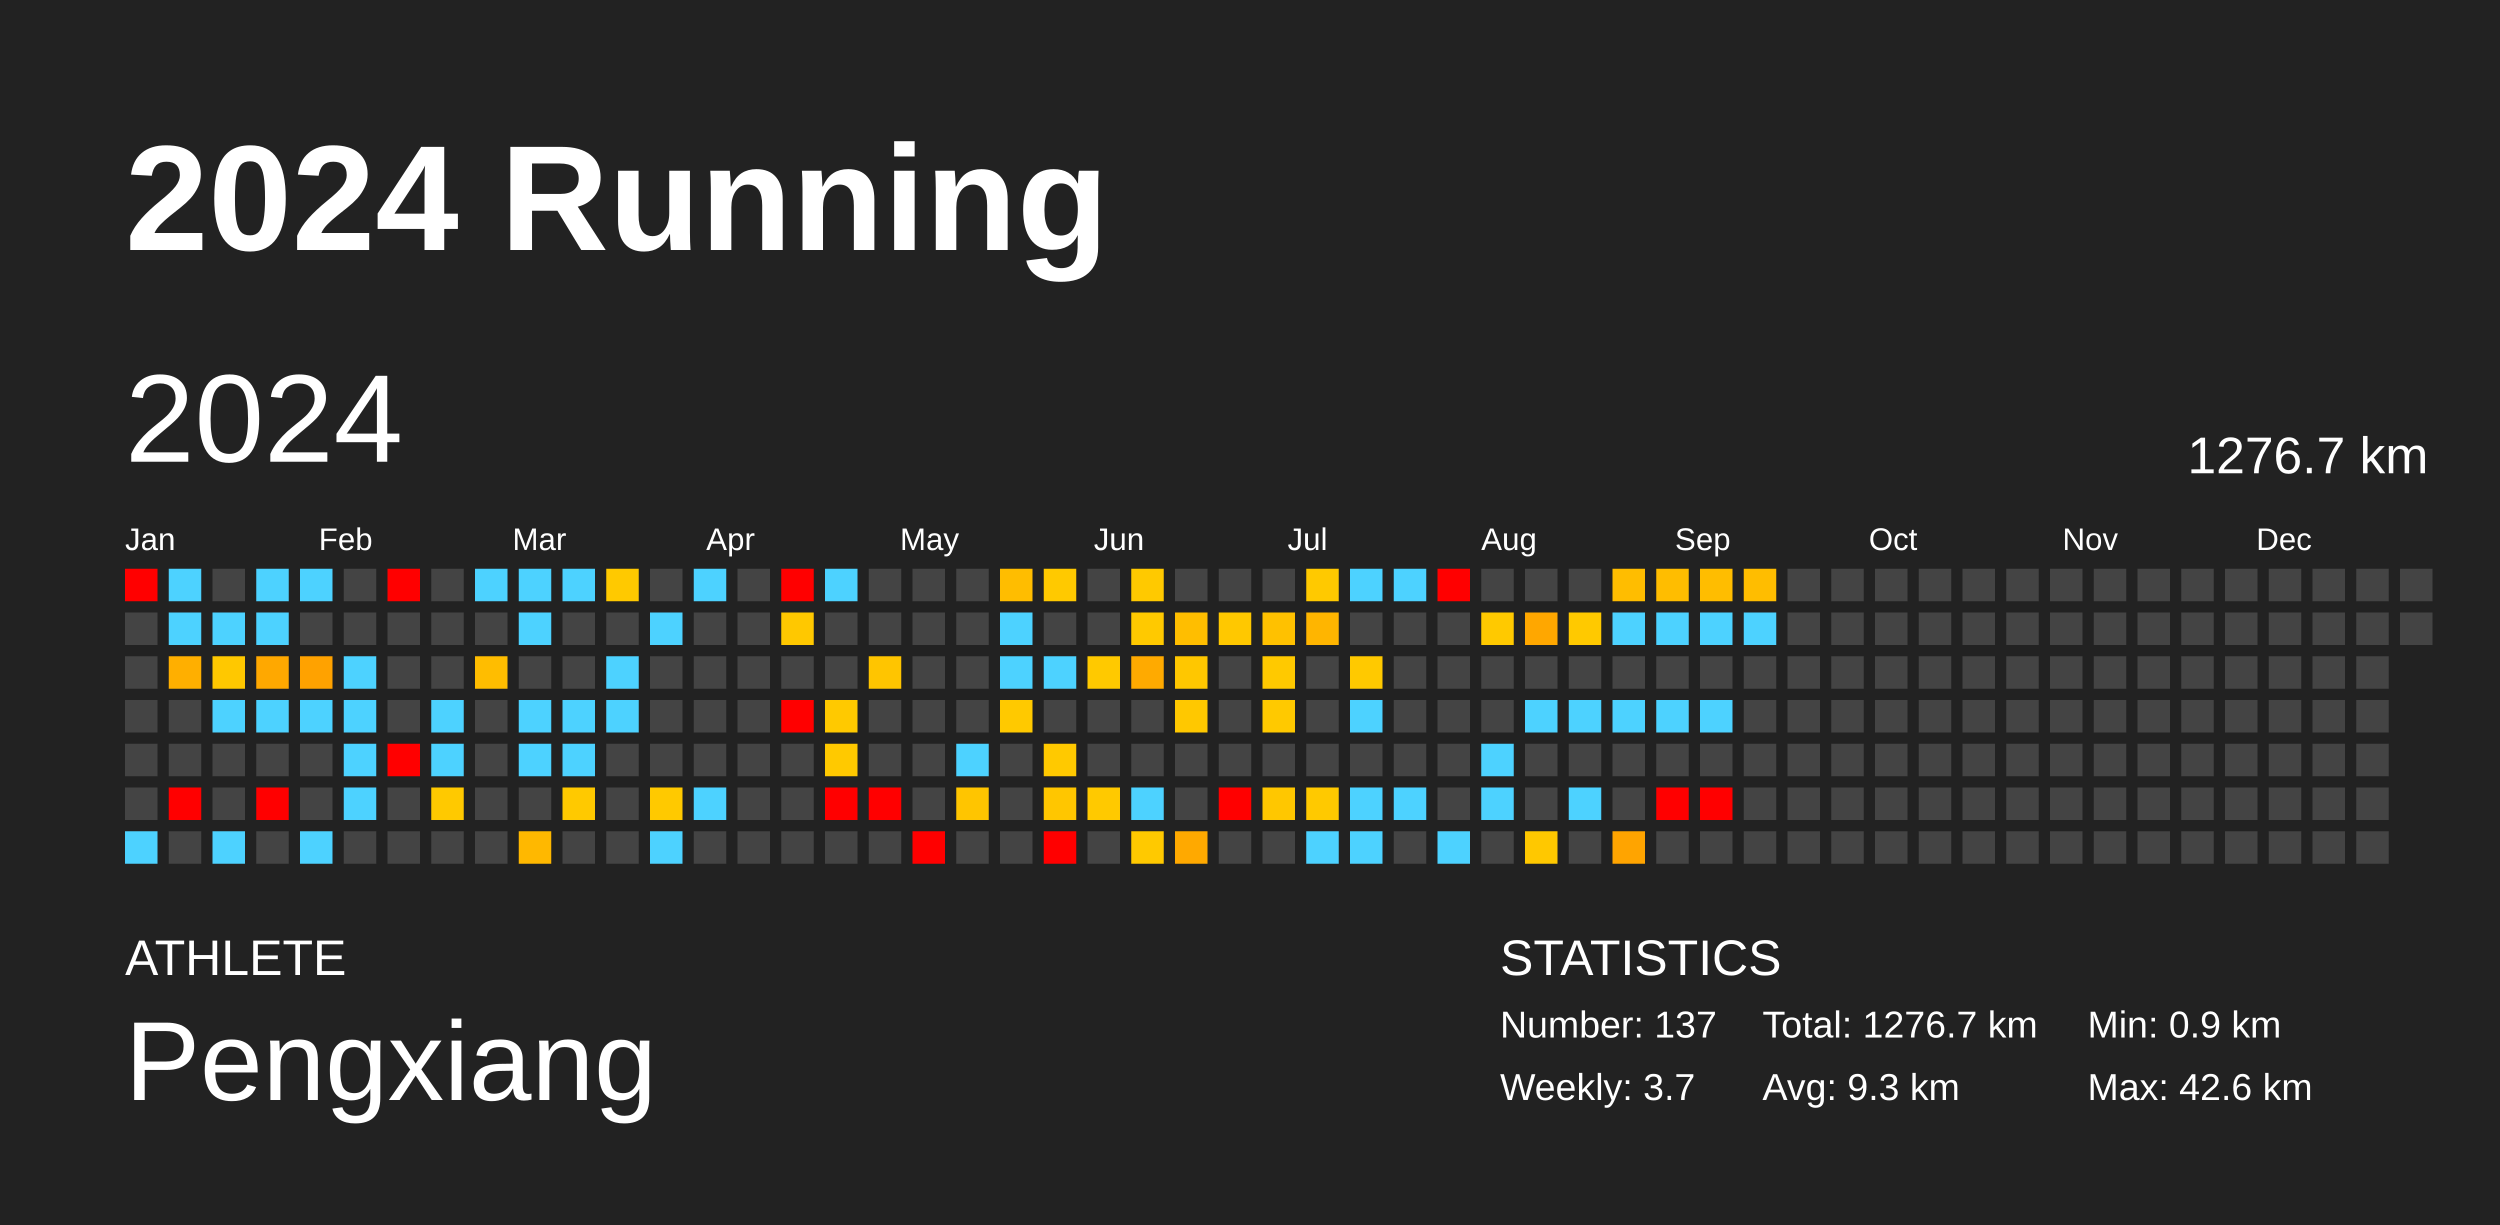
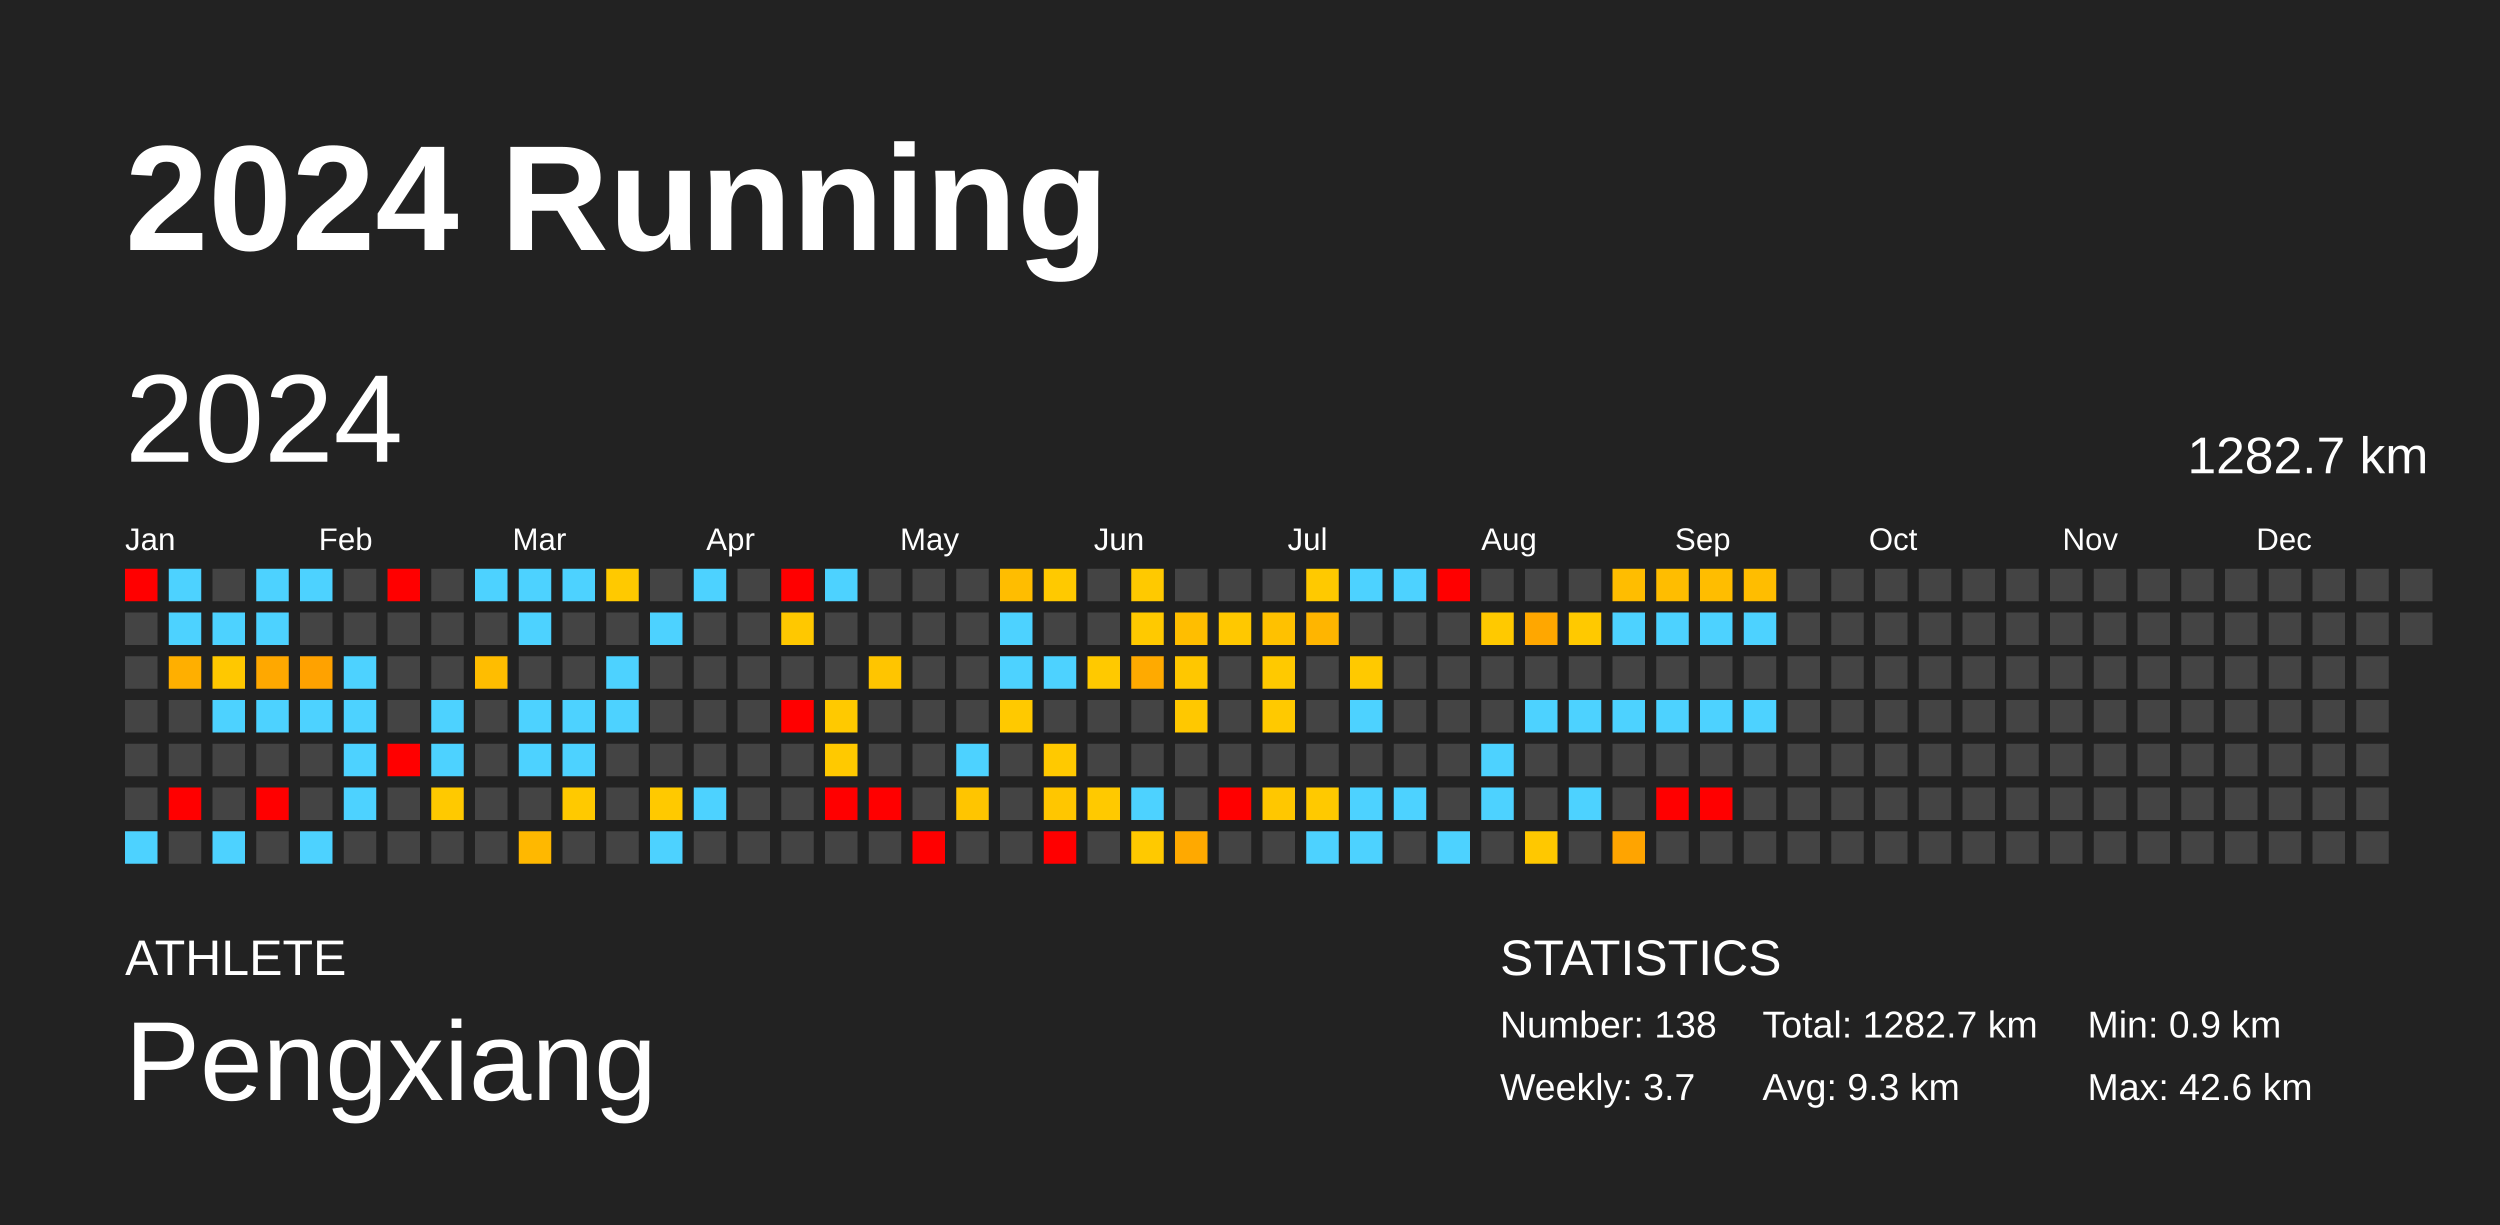
<svg xmlns="http://www.w3.org/2000/svg" baseProfile="full" height="98mm" version="1.1" viewBox="0,0,200,98" width="200mm">
  <defs />
  <rect fill="#222222" height="98" width="200" x="0" y="0" />
  <text fill="#FFFFFF" style="font-size:12px; font-family:Arial; font-weight:bold;" x="10" y="20">2024 Running</text>
  <text fill="#FFFFFF" style="font-size:4px; font-family:Arial" x="10" y="78">ATHLETE</text>
  <text fill="#FFFFFF" style="font-size:9px; font-family:Arial" x="10" y="88">Pengxiang</text>
  <text fill="#FFFFFF" style="font-size:4px; font-family:Arial" x="120" y="78">STATISTICS</text>
-   <text fill="#FFFFFF" style="font-size:3px; font-family:Arial" x="120" y="83">Number: 137</text>
+   <text fill="#FFFFFF" style="font-size:3px; font-family:Arial" x="120" y="83">Number: 138</text>
  <text fill="#FFFFFF" style="font-size:3px; font-family:Arial" x="120" y="88">Weekly: 3.7</text>
-   <text fill="#FFFFFF" style="font-size:3px; font-family:Arial" x="141" y="83">Total: 1276.7 km</text>
+   <text fill="#FFFFFF" style="font-size:3px; font-family:Arial" x="141" y="83">Total: 1282.7 km</text>
  <text fill="#FFFFFF" style="font-size:3px; font-family:Arial" x="141" y="88">Avg: 9.3 km</text>
  <text fill="#FFFFFF" style="font-size:3px; font-family:Arial" x="167" y="83">Min: 0.9 km</text>
  <text fill="#FFFFFF" style="font-size:3px; font-family:Arial" x="167" y="88">Max: 42.6 km</text>
  <text dominant-baseline="hanging" fill="#FFFFFF" style="font-size:10.0px; font-family:Arial;" x="10" y="30">2024</text>
-   <text dominant-baseline="hanging" fill="#FFFFFF" style="font-size:4.125px; font-family:Arial;" x="175" y="35">1276.7 km</text>
+   <text dominant-baseline="hanging" fill="#FFFFFF" style="font-size:4.125px; font-family:Arial;" x="175" y="35">1282.7 km</text>
  <text fill="#FFFFFF" style="font-size:2.5px; font-family:Arial" x="10.0" y="44">Jan</text>
  <text fill="#FFFFFF" style="font-size:2.5px; font-family:Arial" x="25.5" y="44">Feb</text>
  <text fill="#FFFFFF" style="font-size:2.5px; font-family:Arial" x="41.0" y="44">Mar</text>
  <text fill="#FFFFFF" style="font-size:2.5px; font-family:Arial" x="56.5" y="44">Apr</text>
  <text fill="#FFFFFF" style="font-size:2.5px; font-family:Arial" x="72.0" y="44">May</text>
  <text fill="#FFFFFF" style="font-size:2.5px; font-family:Arial" x="87.5" y="44">Jun</text>
  <text fill="#FFFFFF" style="font-size:2.5px; font-family:Arial" x="103.0" y="44">Jul</text>
  <text fill="#FFFFFF" style="font-size:2.5px; font-family:Arial" x="118.5" y="44">Aug</text>
  <text fill="#FFFFFF" style="font-size:2.5px; font-family:Arial" x="134.0" y="44">Sep</text>
  <text fill="#FFFFFF" style="font-size:2.5px; font-family:Arial" x="149.5" y="44">Oct</text>
  <text fill="#FFFFFF" style="font-size:2.5px; font-family:Arial" x="165.0" y="44">Nov</text>
  <text fill="#FFFFFF" style="font-size:2.5px; font-family:Arial" x="180.5" y="44">Dec</text>
  <rect fill="red" height="2.6" width="2.6" x="10.0" y="45.5" />
  <rect fill="#444444" height="2.6" width="2.6" x="10.0" y="49.0" />
  <rect fill="#444444" height="2.6" width="2.6" x="10.0" y="52.5" />
  <rect fill="#444444" height="2.6" width="2.6" x="10.0" y="56.0" />
  <rect fill="#444444" height="2.6" width="2.6" x="10.0" y="59.5" />
  <rect fill="#444444" height="2.6" width="2.6" x="10.0" y="63.0" />
  <rect fill="#4dd2ff" height="2.6" width="2.6" x="10.0" y="66.5" />
  <rect fill="#4dd2ff" height="2.6" width="2.6" x="13.5" y="45.5" />
  <rect fill="#4dd2ff" height="2.6" width="2.6" x="13.5" y="49.0" />
  <rect fill="#ffaf00" height="2.6" width="2.6" x="13.5" y="52.5" />
  <rect fill="#444444" height="2.6" width="2.6" x="13.5" y="56.0" />
  <rect fill="#444444" height="2.6" width="2.6" x="13.5" y="59.5" />
  <rect fill="red" height="2.6" width="2.6" x="13.5" y="63.0" />
  <rect fill="#444444" height="2.6" width="2.6" x="13.5" y="66.5" />
  <rect fill="#444444" height="2.6" width="2.6" x="17.0" y="45.5" />
  <rect fill="#4dd2ff" height="2.6" width="2.6" x="17.0" y="49.0" />
  <rect fill="#ffc800" height="2.6" width="2.6" x="17.0" y="52.5" />
  <rect fill="#4dd2ff" height="2.6" width="2.6" x="17.0" y="56.0" />
  <rect fill="#444444" height="2.6" width="2.6" x="17.0" y="59.5" />
  <rect fill="#444444" height="2.6" width="2.6" x="17.0" y="63.0" />
  <rect fill="#4dd2ff" height="2.6" width="2.6" x="17.0" y="66.5" />
  <rect fill="#4dd2ff" height="2.6" width="2.6" x="20.5" y="45.5" />
  <rect fill="#4dd2ff" height="2.6" width="2.6" x="20.5" y="49.0" />
  <rect fill="#ffa800" height="2.6" width="2.6" x="20.5" y="52.5" />
  <rect fill="#4dd2ff" height="2.6" width="2.6" x="20.5" y="56.0" />
  <rect fill="#444444" height="2.6" width="2.6" x="20.5" y="59.5" />
  <rect fill="red" height="2.6" width="2.6" x="20.5" y="63.0" />
  <rect fill="#444444" height="2.6" width="2.6" x="20.5" y="66.5" />
  <rect fill="#4dd2ff" height="2.6" width="2.6" x="24.0" y="45.5" />
  <rect fill="#444444" height="2.6" width="2.6" x="24.0" y="49.0" />
  <rect fill="#ffa200" height="2.6" width="2.6" x="24.0" y="52.5" />
  <rect fill="#4dd2ff" height="2.6" width="2.6" x="24.0" y="56.0" />
  <rect fill="#444444" height="2.6" width="2.6" x="24.0" y="59.5" />
  <rect fill="#444444" height="2.6" width="2.6" x="24.0" y="63.0" />
  <rect fill="#4dd2ff" height="2.6" width="2.6" x="24.0" y="66.5" />
  <rect fill="#444444" height="2.6" width="2.6" x="27.5" y="45.5" />
  <rect fill="#444444" height="2.6" width="2.6" x="27.5" y="49.0" />
  <rect fill="#4dd2ff" height="2.6" width="2.6" x="27.5" y="52.5" />
  <rect fill="#4dd2ff" height="2.6" width="2.6" x="27.5" y="56.0" />
  <rect fill="#4dd2ff" height="2.6" width="2.6" x="27.5" y="59.5" />
  <rect fill="#4dd2ff" height="2.6" width="2.6" x="27.5" y="63.0" />
  <rect fill="#444444" height="2.6" width="2.6" x="27.5" y="66.5" />
  <rect fill="red" height="2.6" width="2.6" x="31.0" y="45.5" />
  <rect fill="#444444" height="2.6" width="2.6" x="31.0" y="49.0" />
  <rect fill="#444444" height="2.6" width="2.6" x="31.0" y="52.5" />
  <rect fill="#444444" height="2.6" width="2.6" x="31.0" y="56.0" />
  <rect fill="red" height="2.6" width="2.6" x="31.0" y="59.5" />
  <rect fill="#444444" height="2.6" width="2.6" x="31.0" y="63.0" />
  <rect fill="#444444" height="2.6" width="2.6" x="31.0" y="66.5" />
  <rect fill="#444444" height="2.6" width="2.6" x="34.5" y="45.5" />
  <rect fill="#444444" height="2.6" width="2.6" x="34.5" y="49.0" />
  <rect fill="#444444" height="2.6" width="2.6" x="34.5" y="52.5" />
  <rect fill="#4dd2ff" height="2.6" width="2.6" x="34.5" y="56.0" />
  <rect fill="#4dd2ff" height="2.6" width="2.6" x="34.5" y="59.5" />
  <rect fill="#ffc900" height="2.6" width="2.6" x="34.5" y="63.0" />
  <rect fill="#444444" height="2.6" width="2.6" x="34.5" y="66.5" />
  <rect fill="#4dd2ff" height="2.6" width="2.6" x="38.0" y="45.5" />
  <rect fill="#444444" height="2.6" width="2.6" x="38.0" y="49.0" />
  <rect fill="#ffbd00" height="2.6" width="2.6" x="38.0" y="52.5" />
  <rect fill="#444444" height="2.6" width="2.6" x="38.0" y="56.0" />
  <rect fill="#444444" height="2.6" width="2.6" x="38.0" y="59.5" />
  <rect fill="#444444" height="2.6" width="2.6" x="38.0" y="63.0" />
  <rect fill="#444444" height="2.6" width="2.6" x="38.0" y="66.5" />
  <rect fill="#4dd2ff" height="2.6" width="2.6" x="41.5" y="45.5" />
  <rect fill="#4dd2ff" height="2.6" width="2.6" x="41.5" y="49.0" />
  <rect fill="#444444" height="2.6" width="2.6" x="41.5" y="52.5" />
  <rect fill="#4dd2ff" height="2.6" width="2.6" x="41.5" y="56.0" />
  <rect fill="#4dd2ff" height="2.6" width="2.6" x="41.5" y="59.5" />
  <rect fill="#444444" height="2.6" width="2.6" x="41.5" y="63.0" />
  <rect fill="#ffb800" height="2.6" width="2.6" x="41.5" y="66.5" />
  <rect fill="#4dd2ff" height="2.6" width="2.6" x="45.0" y="45.5" />
  <rect fill="#444444" height="2.6" width="2.6" x="45.0" y="49.0" />
  <rect fill="#444444" height="2.6" width="2.6" x="45.0" y="52.5" />
  <rect fill="#4dd2ff" height="2.6" width="2.6" x="45.0" y="56.0" />
  <rect fill="#4dd2ff" height="2.6" width="2.6" x="45.0" y="59.5" />
  <rect fill="#ffc900" height="2.6" width="2.6" x="45.0" y="63.0" />
  <rect fill="#444444" height="2.6" width="2.6" x="45.0" y="66.5" />
  <rect fill="#ffc900" height="2.6" width="2.6" x="48.5" y="45.5" />
  <rect fill="#444444" height="2.6" width="2.6" x="48.5" y="49.0" />
  <rect fill="#4dd2ff" height="2.6" width="2.6" x="48.5" y="52.5" />
  <rect fill="#4dd2ff" height="2.6" width="2.6" x="48.5" y="56.0" />
  <rect fill="#444444" height="2.6" width="2.6" x="48.5" y="59.5" />
  <rect fill="#444444" height="2.6" width="2.6" x="48.5" y="63.0" />
  <rect fill="#444444" height="2.6" width="2.6" x="48.5" y="66.5" />
  <rect fill="#444444" height="2.6" width="2.6" x="52.0" y="45.5" />
  <rect fill="#4dd2ff" height="2.6" width="2.6" x="52.0" y="49.0" />
  <rect fill="#444444" height="2.6" width="2.6" x="52.0" y="52.5" />
  <rect fill="#444444" height="2.6" width="2.6" x="52.0" y="56.0" />
  <rect fill="#444444" height="2.6" width="2.6" x="52.0" y="59.5" />
  <rect fill="#ffc900" height="2.6" width="2.6" x="52.0" y="63.0" />
  <rect fill="#4dd2ff" height="2.6" width="2.6" x="52.0" y="66.5" />
  <rect fill="#4dd2ff" height="2.6" width="2.6" x="55.5" y="45.5" />
  <rect fill="#444444" height="2.6" width="2.6" x="55.5" y="49.0" />
  <rect fill="#444444" height="2.6" width="2.6" x="55.5" y="52.5" />
  <rect fill="#444444" height="2.6" width="2.6" x="55.5" y="56.0" />
  <rect fill="#444444" height="2.6" width="2.6" x="55.5" y="59.5" />
  <rect fill="#4dd2ff" height="2.6" width="2.6" x="55.5" y="63.0" />
  <rect fill="#444444" height="2.6" width="2.6" x="55.5" y="66.5" />
  <rect fill="#444444" height="2.6" width="2.6" x="59.0" y="45.5" />
  <rect fill="#444444" height="2.6" width="2.6" x="59.0" y="49.0" />
  <rect fill="#444444" height="2.6" width="2.6" x="59.0" y="52.5" />
  <rect fill="#444444" height="2.6" width="2.6" x="59.0" y="56.0" />
  <rect fill="#444444" height="2.6" width="2.6" x="59.0" y="59.5" />
  <rect fill="#444444" height="2.6" width="2.6" x="59.0" y="63.0" />
  <rect fill="#444444" height="2.6" width="2.6" x="59.0" y="66.5" />
  <rect fill="red" height="2.6" width="2.6" x="62.5" y="45.5" />
  <rect fill="#ffc800" height="2.6" width="2.6" x="62.5" y="49.0" />
  <rect fill="#444444" height="2.6" width="2.6" x="62.5" y="52.5" />
  <rect fill="red" height="2.6" width="2.6" x="62.5" y="56.0" />
  <rect fill="#444444" height="2.6" width="2.6" x="62.5" y="59.5" />
  <rect fill="#444444" height="2.6" width="2.6" x="62.5" y="63.0" />
  <rect fill="#444444" height="2.6" width="2.6" x="62.5" y="66.5" />
  <rect fill="#4dd2ff" height="2.6" width="2.6" x="66.0" y="45.5" />
  <rect fill="#444444" height="2.6" width="2.6" x="66.0" y="49.0" />
  <rect fill="#444444" height="2.6" width="2.6" x="66.0" y="52.5" />
  <rect fill="#ffc900" height="2.6" width="2.6" x="66.0" y="56.0" />
  <rect fill="#ffc900" height="2.6" width="2.6" x="66.0" y="59.5" />
  <rect fill="red" height="2.6" width="2.6" x="66.0" y="63.0" />
  <rect fill="#444444" height="2.6" width="2.6" x="66.0" y="66.5" />
  <rect fill="#444444" height="2.6" width="2.6" x="69.5" y="45.5" />
  <rect fill="#444444" height="2.6" width="2.6" x="69.5" y="49.0" />
  <rect fill="#ffc500" height="2.6" width="2.6" x="69.5" y="52.5" />
  <rect fill="#444444" height="2.6" width="2.6" x="69.5" y="56.0" />
  <rect fill="#444444" height="2.6" width="2.6" x="69.5" y="59.5" />
  <rect fill="red" height="2.6" width="2.6" x="69.5" y="63.0" />
  <rect fill="#444444" height="2.6" width="2.6" x="69.5" y="66.5" />
  <rect fill="#444444" height="2.6" width="2.6" x="73.0" y="45.5" />
  <rect fill="#444444" height="2.6" width="2.6" x="73.0" y="49.0" />
  <rect fill="#444444" height="2.6" width="2.6" x="73.0" y="52.5" />
  <rect fill="#444444" height="2.6" width="2.6" x="73.0" y="56.0" />
  <rect fill="#444444" height="2.6" width="2.6" x="73.0" y="59.5" />
  <rect fill="#444444" height="2.6" width="2.6" x="73.0" y="63.0" />
  <rect fill="red" height="2.6" width="2.6" x="73.0" y="66.5" />
  <rect fill="#444444" height="2.6" width="2.6" x="76.5" y="45.5" />
  <rect fill="#444444" height="2.6" width="2.6" x="76.5" y="49.0" />
  <rect fill="#444444" height="2.6" width="2.6" x="76.5" y="52.5" />
  <rect fill="#444444" height="2.6" width="2.6" x="76.5" y="56.0" />
  <rect fill="#4dd2ff" height="2.6" width="2.6" x="76.5" y="59.5" />
  <rect fill="#ffc500" height="2.6" width="2.6" x="76.5" y="63.0" />
  <rect fill="#444444" height="2.6" width="2.6" x="76.5" y="66.5" />
  <rect fill="#ffbd00" height="2.6" width="2.6" x="80.0" y="45.5" />
  <rect fill="#4dd2ff" height="2.6" width="2.6" x="80.0" y="49.0" />
  <rect fill="#4dd2ff" height="2.6" width="2.6" x="80.0" y="52.5" />
  <rect fill="#ffc900" height="2.6" width="2.6" x="80.0" y="56.0" />
  <rect fill="#444444" height="2.6" width="2.6" x="80.0" y="59.5" />
  <rect fill="#444444" height="2.6" width="2.6" x="80.0" y="63.0" />
  <rect fill="#444444" height="2.6" width="2.6" x="80.0" y="66.5" />
  <rect fill="#ffc900" height="2.6" width="2.6" x="83.5" y="45.5" />
  <rect fill="#444444" height="2.6" width="2.6" x="83.5" y="49.0" />
  <rect fill="#4dd2ff" height="2.6" width="2.6" x="83.5" y="52.5" />
  <rect fill="#444444" height="2.6" width="2.6" x="83.5" y="56.0" />
  <rect fill="#ffc900" height="2.6" width="2.6" x="83.5" y="59.5" />
  <rect fill="#ffc600" height="2.6" width="2.6" x="83.5" y="63.0" />
  <rect fill="red" height="2.6" width="2.6" x="83.5" y="66.5" />
  <rect fill="#444444" height="2.6" width="2.6" x="87.0" y="45.5" />
  <rect fill="#444444" height="2.6" width="2.6" x="87.0" y="49.0" />
  <rect fill="#ffc900" height="2.6" width="2.6" x="87.0" y="52.5" />
  <rect fill="#444444" height="2.6" width="2.6" x="87.0" y="56.0" />
  <rect fill="#444444" height="2.6" width="2.6" x="87.0" y="59.5" />
  <rect fill="#ffc900" height="2.6" width="2.6" x="87.0" y="63.0" />
  <rect fill="#444444" height="2.6" width="2.6" x="87.0" y="66.5" />
  <rect fill="#ffc900" height="2.6" width="2.6" x="90.5" y="45.5" />
  <rect fill="#ffc900" height="2.6" width="2.6" x="90.5" y="49.0" />
  <rect fill="#ffaa00" height="2.6" width="2.6" x="90.5" y="52.5" />
  <rect fill="#444444" height="2.6" width="2.6" x="90.5" y="56.0" />
  <rect fill="#444444" height="2.6" width="2.6" x="90.5" y="59.5" />
  <rect fill="#4dd2ff" height="2.6" width="2.6" x="90.5" y="63.0" />
  <rect fill="#ffc900" height="2.6" width="2.6" x="90.5" y="66.5" />
  <rect fill="#444444" height="2.6" width="2.6" x="94.0" y="45.5" />
  <rect fill="#ffbe00" height="2.6" width="2.6" x="94.0" y="49.0" />
  <rect fill="#ffc700" height="2.6" width="2.6" x="94.0" y="52.5" />
  <rect fill="#ffc800" height="2.6" width="2.6" x="94.0" y="56.0" />
  <rect fill="#444444" height="2.6" width="2.6" x="94.0" y="59.5" />
  <rect fill="#444444" height="2.6" width="2.6" x="94.0" y="63.0" />
  <rect fill="#ffa900" height="2.6" width="2.6" x="94.0" y="66.5" />
  <rect fill="#444444" height="2.6" width="2.6" x="97.5" y="45.5" />
  <rect fill="#ffc800" height="2.6" width="2.6" x="97.5" y="49.0" />
  <rect fill="#444444" height="2.6" width="2.6" x="97.5" y="52.5" />
  <rect fill="#444444" height="2.6" width="2.6" x="97.5" y="56.0" />
  <rect fill="#444444" height="2.6" width="2.6" x="97.5" y="59.5" />
  <rect fill="red" height="2.6" width="2.6" x="97.5" y="63.0" />
  <rect fill="#444444" height="2.6" width="2.6" x="97.5" y="66.5" />
  <rect fill="#444444" height="2.6" width="2.6" x="101.0" y="45.5" />
  <rect fill="#ffc100" height="2.6" width="2.6" x="101.0" y="49.0" />
  <rect fill="#ffc900" height="2.6" width="2.6" x="101.0" y="52.5" />
  <rect fill="#ffc900" height="2.6" width="2.6" x="101.0" y="56.0" />
  <rect fill="#444444" height="2.6" width="2.6" x="101.0" y="59.5" />
  <rect fill="#ffc700" height="2.6" width="2.6" x="101.0" y="63.0" />
  <rect fill="#444444" height="2.6" width="2.6" x="101.0" y="66.5" />
  <rect fill="#ffc900" height="2.6" width="2.6" x="104.5" y="45.5" />
  <rect fill="#ffb500" height="2.6" width="2.6" x="104.5" y="49.0" />
  <rect fill="#444444" height="2.6" width="2.6" x="104.5" y="52.5" />
  <rect fill="#444444" height="2.6" width="2.6" x="104.5" y="56.0" />
  <rect fill="#444444" height="2.6" width="2.6" x="104.5" y="59.5" />
  <rect fill="#ffc900" height="2.6" width="2.6" x="104.5" y="63.0" />
  <rect fill="#4dd2ff" height="2.6" width="2.6" x="104.5" y="66.5" />
  <rect fill="#4dd2ff" height="2.6" width="2.6" x="108.0" y="45.5" />
  <rect fill="#444444" height="2.6" width="2.6" x="108.0" y="49.0" />
  <rect fill="#ffc900" height="2.6" width="2.6" x="108.0" y="52.5" />
  <rect fill="#4dd2ff" height="2.6" width="2.6" x="108.0" y="56.0" />
  <rect fill="#444444" height="2.6" width="2.6" x="108.0" y="59.5" />
  <rect fill="#4dd2ff" height="2.6" width="2.6" x="108.0" y="63.0" />
  <rect fill="#4dd2ff" height="2.6" width="2.6" x="108.0" y="66.5" />
  <rect fill="#4dd2ff" height="2.6" width="2.6" x="111.5" y="45.5" />
  <rect fill="#444444" height="2.6" width="2.6" x="111.5" y="49.0" />
  <rect fill="#444444" height="2.6" width="2.6" x="111.5" y="52.5" />
  <rect fill="#444444" height="2.6" width="2.6" x="111.5" y="56.0" />
  <rect fill="#444444" height="2.6" width="2.6" x="111.5" y="59.5" />
  <rect fill="#4dd2ff" height="2.6" width="2.6" x="111.5" y="63.0" />
  <rect fill="#444444" height="2.6" width="2.6" x="111.5" y="66.5" />
  <rect fill="red" height="2.6" width="2.6" x="115.0" y="45.5" />
  <rect fill="#444444" height="2.6" width="2.6" x="115.0" y="49.0" />
  <rect fill="#444444" height="2.6" width="2.6" x="115.0" y="52.5" />
  <rect fill="#444444" height="2.6" width="2.6" x="115.0" y="56.0" />
  <rect fill="#444444" height="2.6" width="2.6" x="115.0" y="59.5" />
  <rect fill="#444444" height="2.6" width="2.6" x="115.0" y="63.0" />
  <rect fill="#4dd2ff" height="2.6" width="2.6" x="115.0" y="66.5" />
  <rect fill="#444444" height="2.6" width="2.6" x="118.5" y="45.5" />
  <rect fill="#ffc900" height="2.6" width="2.6" x="118.5" y="49.0" />
  <rect fill="#444444" height="2.6" width="2.6" x="118.5" y="52.5" />
  <rect fill="#444444" height="2.6" width="2.6" x="118.5" y="56.0" />
  <rect fill="#4dd2ff" height="2.6" width="2.6" x="118.5" y="59.5" />
  <rect fill="#4dd2ff" height="2.6" width="2.6" x="118.5" y="63.0" />
  <rect fill="#444444" height="2.6" width="2.6" x="118.5" y="66.5" />
  <rect fill="#444444" height="2.6" width="2.6" x="122.0" y="45.5" />
  <rect fill="#ffa700" height="2.6" width="2.6" x="122.0" y="49.0" />
  <rect fill="#444444" height="2.6" width="2.6" x="122.0" y="52.5" />
  <rect fill="#4dd2ff" height="2.6" width="2.6" x="122.0" y="56.0" />
  <rect fill="#444444" height="2.6" width="2.6" x="122.0" y="59.5" />
  <rect fill="#444444" height="2.6" width="2.6" x="122.0" y="63.0" />
  <rect fill="#ffc800" height="2.6" width="2.6" x="122.0" y="66.5" />
  <rect fill="#444444" height="2.6" width="2.6" x="125.5" y="45.5" />
  <rect fill="#ffc900" height="2.6" width="2.6" x="125.5" y="49.0" />
  <rect fill="#444444" height="2.6" width="2.6" x="125.5" y="52.5" />
  <rect fill="#4dd2ff" height="2.6" width="2.6" x="125.5" y="56.0" />
  <rect fill="#444444" height="2.6" width="2.6" x="125.5" y="59.5" />
  <rect fill="#4dd2ff" height="2.6" width="2.6" x="125.5" y="63.0" />
  <rect fill="#444444" height="2.6" width="2.6" x="125.5" y="66.5" />
  <rect fill="#ffbd00" height="2.6" width="2.6" x="129.0" y="45.5" />
  <rect fill="#4dd2ff" height="2.6" width="2.6" x="129.0" y="49.0" />
  <rect fill="#444444" height="2.6" width="2.6" x="129.0" y="52.5" />
  <rect fill="#4dd2ff" height="2.6" width="2.6" x="129.0" y="56.0" />
  <rect fill="#444444" height="2.6" width="2.6" x="129.0" y="59.5" />
  <rect fill="#444444" height="2.6" width="2.6" x="129.0" y="63.0" />
  <rect fill="#ffa400" height="2.6" width="2.6" x="129.0" y="66.5" />
  <rect fill="#ffbd00" height="2.6" width="2.6" x="132.5" y="45.5" />
  <rect fill="#4dd2ff" height="2.6" width="2.6" x="132.5" y="49.0" />
  <rect fill="#444444" height="2.6" width="2.6" x="132.5" y="52.5" />
  <rect fill="#4dd2ff" height="2.6" width="2.6" x="132.5" y="56.0" />
  <rect fill="#444444" height="2.6" width="2.6" x="132.5" y="59.5" />
  <rect fill="red" height="2.6" width="2.6" x="132.5" y="63.0" />
  <rect fill="#444444" height="2.6" width="2.6" x="132.5" y="66.5" />
  <rect fill="#ffbd00" height="2.6" width="2.6" x="136.0" y="45.5" />
  <rect fill="#4dd2ff" height="2.6" width="2.6" x="136.0" y="49.0" />
  <rect fill="#444444" height="2.6" width="2.6" x="136.0" y="52.5" />
  <rect fill="#4dd2ff" height="2.6" width="2.6" x="136.0" y="56.0" />
  <rect fill="#444444" height="2.6" width="2.6" x="136.0" y="59.5" />
  <rect fill="red" height="2.6" width="2.6" x="136.0" y="63.0" />
  <rect fill="#444444" height="2.6" width="2.6" x="136.0" y="66.5" />
  <rect fill="#ffbd00" height="2.6" width="2.6" x="139.5" y="45.5" />
  <rect fill="#4dd2ff" height="2.6" width="2.6" x="139.5" y="49.0" />
  <rect fill="#444444" height="2.6" width="2.6" x="139.5" y="52.5" />
-   <rect fill="#444444" height="2.6" width="2.6" x="139.5" y="56.0" />
+   <rect fill="#4dd2ff" height="2.6" width="2.6" x="139.5" y="56.0" />
  <rect fill="#444444" height="2.6" width="2.6" x="139.5" y="59.5" />
  <rect fill="#444444" height="2.6" width="2.6" x="139.5" y="63.0" />
  <rect fill="#444444" height="2.6" width="2.6" x="139.5" y="66.5" />
  <rect fill="#444444" height="2.6" width="2.6" x="143.0" y="45.5" />
  <rect fill="#444444" height="2.6" width="2.6" x="143.0" y="49.0" />
  <rect fill="#444444" height="2.6" width="2.6" x="143.0" y="52.5" />
  <rect fill="#444444" height="2.6" width="2.6" x="143.0" y="56.0" />
  <rect fill="#444444" height="2.6" width="2.6" x="143.0" y="59.5" />
  <rect fill="#444444" height="2.6" width="2.6" x="143.0" y="63.0" />
  <rect fill="#444444" height="2.6" width="2.6" x="143.0" y="66.5" />
  <rect fill="#444444" height="2.6" width="2.6" x="146.5" y="45.5" />
  <rect fill="#444444" height="2.6" width="2.6" x="146.5" y="49.0" />
  <rect fill="#444444" height="2.6" width="2.6" x="146.5" y="52.5" />
  <rect fill="#444444" height="2.6" width="2.6" x="146.5" y="56.0" />
  <rect fill="#444444" height="2.6" width="2.6" x="146.5" y="59.5" />
  <rect fill="#444444" height="2.6" width="2.6" x="146.5" y="63.0" />
  <rect fill="#444444" height="2.6" width="2.6" x="146.5" y="66.5" />
  <rect fill="#444444" height="2.6" width="2.6" x="150.0" y="45.5" />
  <rect fill="#444444" height="2.6" width="2.6" x="150.0" y="49.0" />
  <rect fill="#444444" height="2.6" width="2.6" x="150.0" y="52.5" />
  <rect fill="#444444" height="2.6" width="2.6" x="150.0" y="56.0" />
  <rect fill="#444444" height="2.6" width="2.6" x="150.0" y="59.5" />
  <rect fill="#444444" height="2.6" width="2.6" x="150.0" y="63.0" />
  <rect fill="#444444" height="2.6" width="2.6" x="150.0" y="66.5" />
  <rect fill="#444444" height="2.6" width="2.6" x="153.5" y="45.5" />
  <rect fill="#444444" height="2.6" width="2.6" x="153.5" y="49.0" />
  <rect fill="#444444" height="2.6" width="2.6" x="153.5" y="52.5" />
  <rect fill="#444444" height="2.6" width="2.6" x="153.5" y="56.0" />
  <rect fill="#444444" height="2.6" width="2.6" x="153.5" y="59.5" />
  <rect fill="#444444" height="2.6" width="2.6" x="153.5" y="63.0" />
  <rect fill="#444444" height="2.6" width="2.6" x="153.5" y="66.5" />
  <rect fill="#444444" height="2.6" width="2.6" x="157.0" y="45.5" />
  <rect fill="#444444" height="2.6" width="2.6" x="157.0" y="49.0" />
  <rect fill="#444444" height="2.6" width="2.6" x="157.0" y="52.5" />
  <rect fill="#444444" height="2.6" width="2.6" x="157.0" y="56.0" />
  <rect fill="#444444" height="2.6" width="2.6" x="157.0" y="59.5" />
  <rect fill="#444444" height="2.6" width="2.6" x="157.0" y="63.0" />
  <rect fill="#444444" height="2.6" width="2.6" x="157.0" y="66.5" />
  <rect fill="#444444" height="2.6" width="2.6" x="160.5" y="45.5" />
  <rect fill="#444444" height="2.6" width="2.6" x="160.5" y="49.0" />
  <rect fill="#444444" height="2.6" width="2.6" x="160.5" y="52.5" />
  <rect fill="#444444" height="2.6" width="2.6" x="160.5" y="56.0" />
  <rect fill="#444444" height="2.6" width="2.6" x="160.5" y="59.5" />
  <rect fill="#444444" height="2.6" width="2.6" x="160.5" y="63.0" />
  <rect fill="#444444" height="2.6" width="2.6" x="160.5" y="66.5" />
  <rect fill="#444444" height="2.6" width="2.6" x="164.0" y="45.5" />
  <rect fill="#444444" height="2.6" width="2.6" x="164.0" y="49.0" />
  <rect fill="#444444" height="2.6" width="2.6" x="164.0" y="52.5" />
  <rect fill="#444444" height="2.6" width="2.6" x="164.0" y="56.0" />
  <rect fill="#444444" height="2.6" width="2.6" x="164.0" y="59.5" />
  <rect fill="#444444" height="2.6" width="2.6" x="164.0" y="63.0" />
  <rect fill="#444444" height="2.6" width="2.6" x="164.0" y="66.5" />
  <rect fill="#444444" height="2.6" width="2.6" x="167.5" y="45.5" />
  <rect fill="#444444" height="2.6" width="2.6" x="167.5" y="49.0" />
  <rect fill="#444444" height="2.6" width="2.6" x="167.5" y="52.5" />
  <rect fill="#444444" height="2.6" width="2.6" x="167.5" y="56.0" />
  <rect fill="#444444" height="2.6" width="2.6" x="167.5" y="59.5" />
  <rect fill="#444444" height="2.6" width="2.6" x="167.5" y="63.0" />
  <rect fill="#444444" height="2.6" width="2.6" x="167.5" y="66.5" />
  <rect fill="#444444" height="2.6" width="2.6" x="171.0" y="45.5" />
  <rect fill="#444444" height="2.6" width="2.6" x="171.0" y="49.0" />
  <rect fill="#444444" height="2.6" width="2.6" x="171.0" y="52.5" />
  <rect fill="#444444" height="2.6" width="2.6" x="171.0" y="56.0" />
  <rect fill="#444444" height="2.6" width="2.6" x="171.0" y="59.5" />
  <rect fill="#444444" height="2.6" width="2.6" x="171.0" y="63.0" />
  <rect fill="#444444" height="2.6" width="2.6" x="171.0" y="66.5" />
  <rect fill="#444444" height="2.6" width="2.6" x="174.5" y="45.5" />
  <rect fill="#444444" height="2.6" width="2.6" x="174.5" y="49.0" />
  <rect fill="#444444" height="2.6" width="2.6" x="174.5" y="52.5" />
  <rect fill="#444444" height="2.6" width="2.6" x="174.5" y="56.0" />
  <rect fill="#444444" height="2.6" width="2.6" x="174.5" y="59.5" />
  <rect fill="#444444" height="2.6" width="2.6" x="174.5" y="63.0" />
  <rect fill="#444444" height="2.6" width="2.6" x="174.5" y="66.5" />
  <rect fill="#444444" height="2.6" width="2.6" x="178.0" y="45.5" />
  <rect fill="#444444" height="2.6" width="2.6" x="178.0" y="49.0" />
  <rect fill="#444444" height="2.6" width="2.6" x="178.0" y="52.5" />
  <rect fill="#444444" height="2.6" width="2.6" x="178.0" y="56.0" />
  <rect fill="#444444" height="2.6" width="2.6" x="178.0" y="59.5" />
  <rect fill="#444444" height="2.6" width="2.6" x="178.0" y="63.0" />
  <rect fill="#444444" height="2.6" width="2.6" x="178.0" y="66.5" />
  <rect fill="#444444" height="2.6" width="2.6" x="181.5" y="45.5" />
  <rect fill="#444444" height="2.6" width="2.6" x="181.5" y="49.0" />
  <rect fill="#444444" height="2.6" width="2.6" x="181.5" y="52.5" />
  <rect fill="#444444" height="2.6" width="2.6" x="181.5" y="56.0" />
  <rect fill="#444444" height="2.6" width="2.6" x="181.5" y="59.5" />
  <rect fill="#444444" height="2.6" width="2.6" x="181.5" y="63.0" />
  <rect fill="#444444" height="2.6" width="2.6" x="181.5" y="66.5" />
  <rect fill="#444444" height="2.6" width="2.6" x="185.0" y="45.5" />
  <rect fill="#444444" height="2.6" width="2.6" x="185.0" y="49.0" />
  <rect fill="#444444" height="2.6" width="2.6" x="185.0" y="52.5" />
  <rect fill="#444444" height="2.6" width="2.6" x="185.0" y="56.0" />
  <rect fill="#444444" height="2.6" width="2.6" x="185.0" y="59.5" />
  <rect fill="#444444" height="2.6" width="2.6" x="185.0" y="63.0" />
  <rect fill="#444444" height="2.6" width="2.6" x="185.0" y="66.5" />
  <rect fill="#444444" height="2.6" width="2.6" x="188.5" y="45.5" />
  <rect fill="#444444" height="2.6" width="2.6" x="188.5" y="49.0" />
  <rect fill="#444444" height="2.6" width="2.6" x="188.5" y="52.5" />
  <rect fill="#444444" height="2.6" width="2.6" x="188.5" y="56.0" />
  <rect fill="#444444" height="2.6" width="2.6" x="188.5" y="59.5" />
  <rect fill="#444444" height="2.6" width="2.6" x="188.5" y="63.0" />
  <rect fill="#444444" height="2.6" width="2.6" x="188.5" y="66.5" />
  <rect fill="#444444" height="2.6" width="2.6" x="192.0" y="45.5" />
  <rect fill="#444444" height="2.6" width="2.6" x="192.0" y="49.0" />
</svg>
